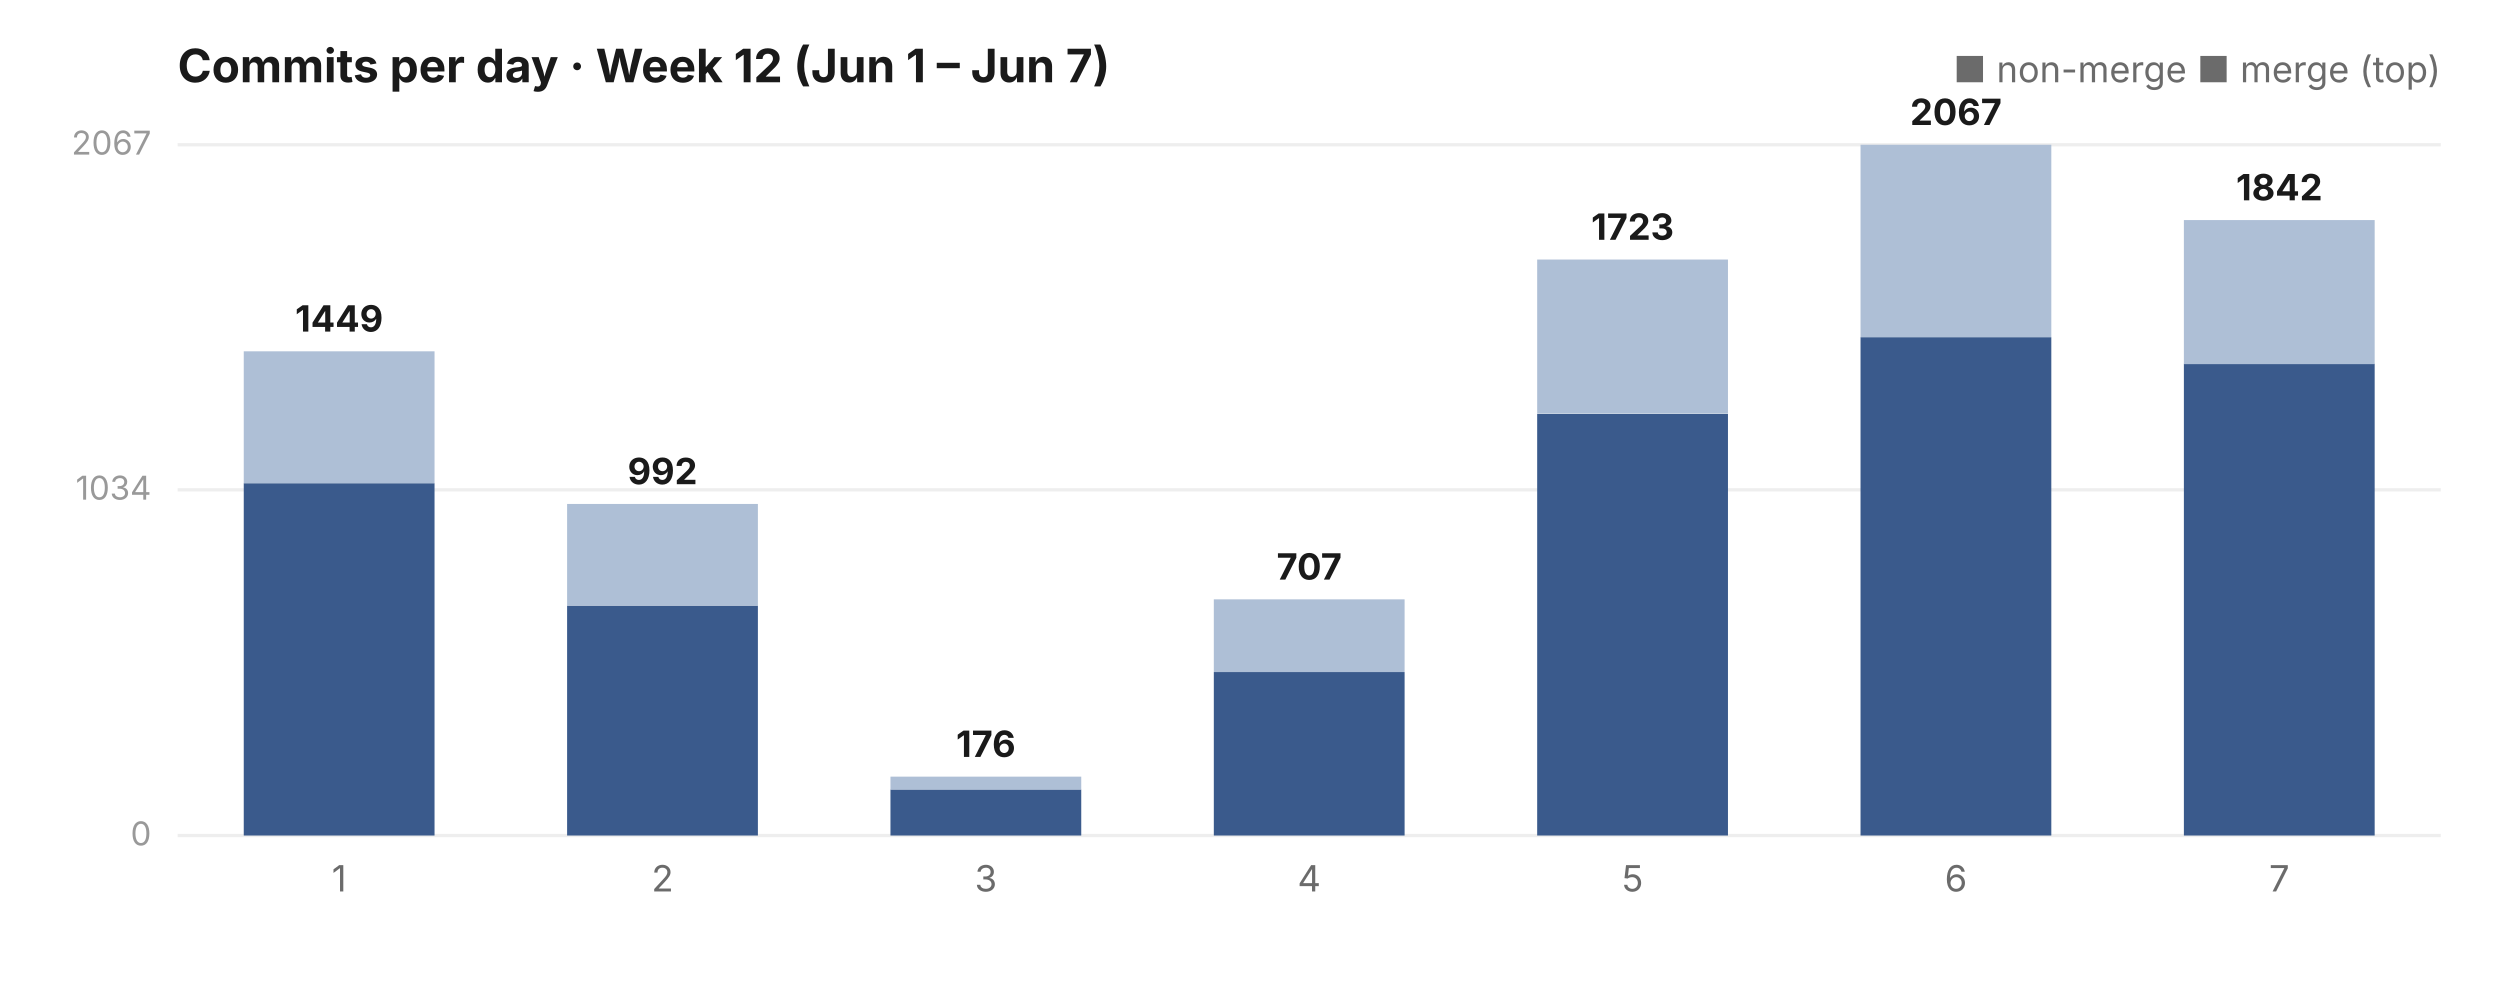
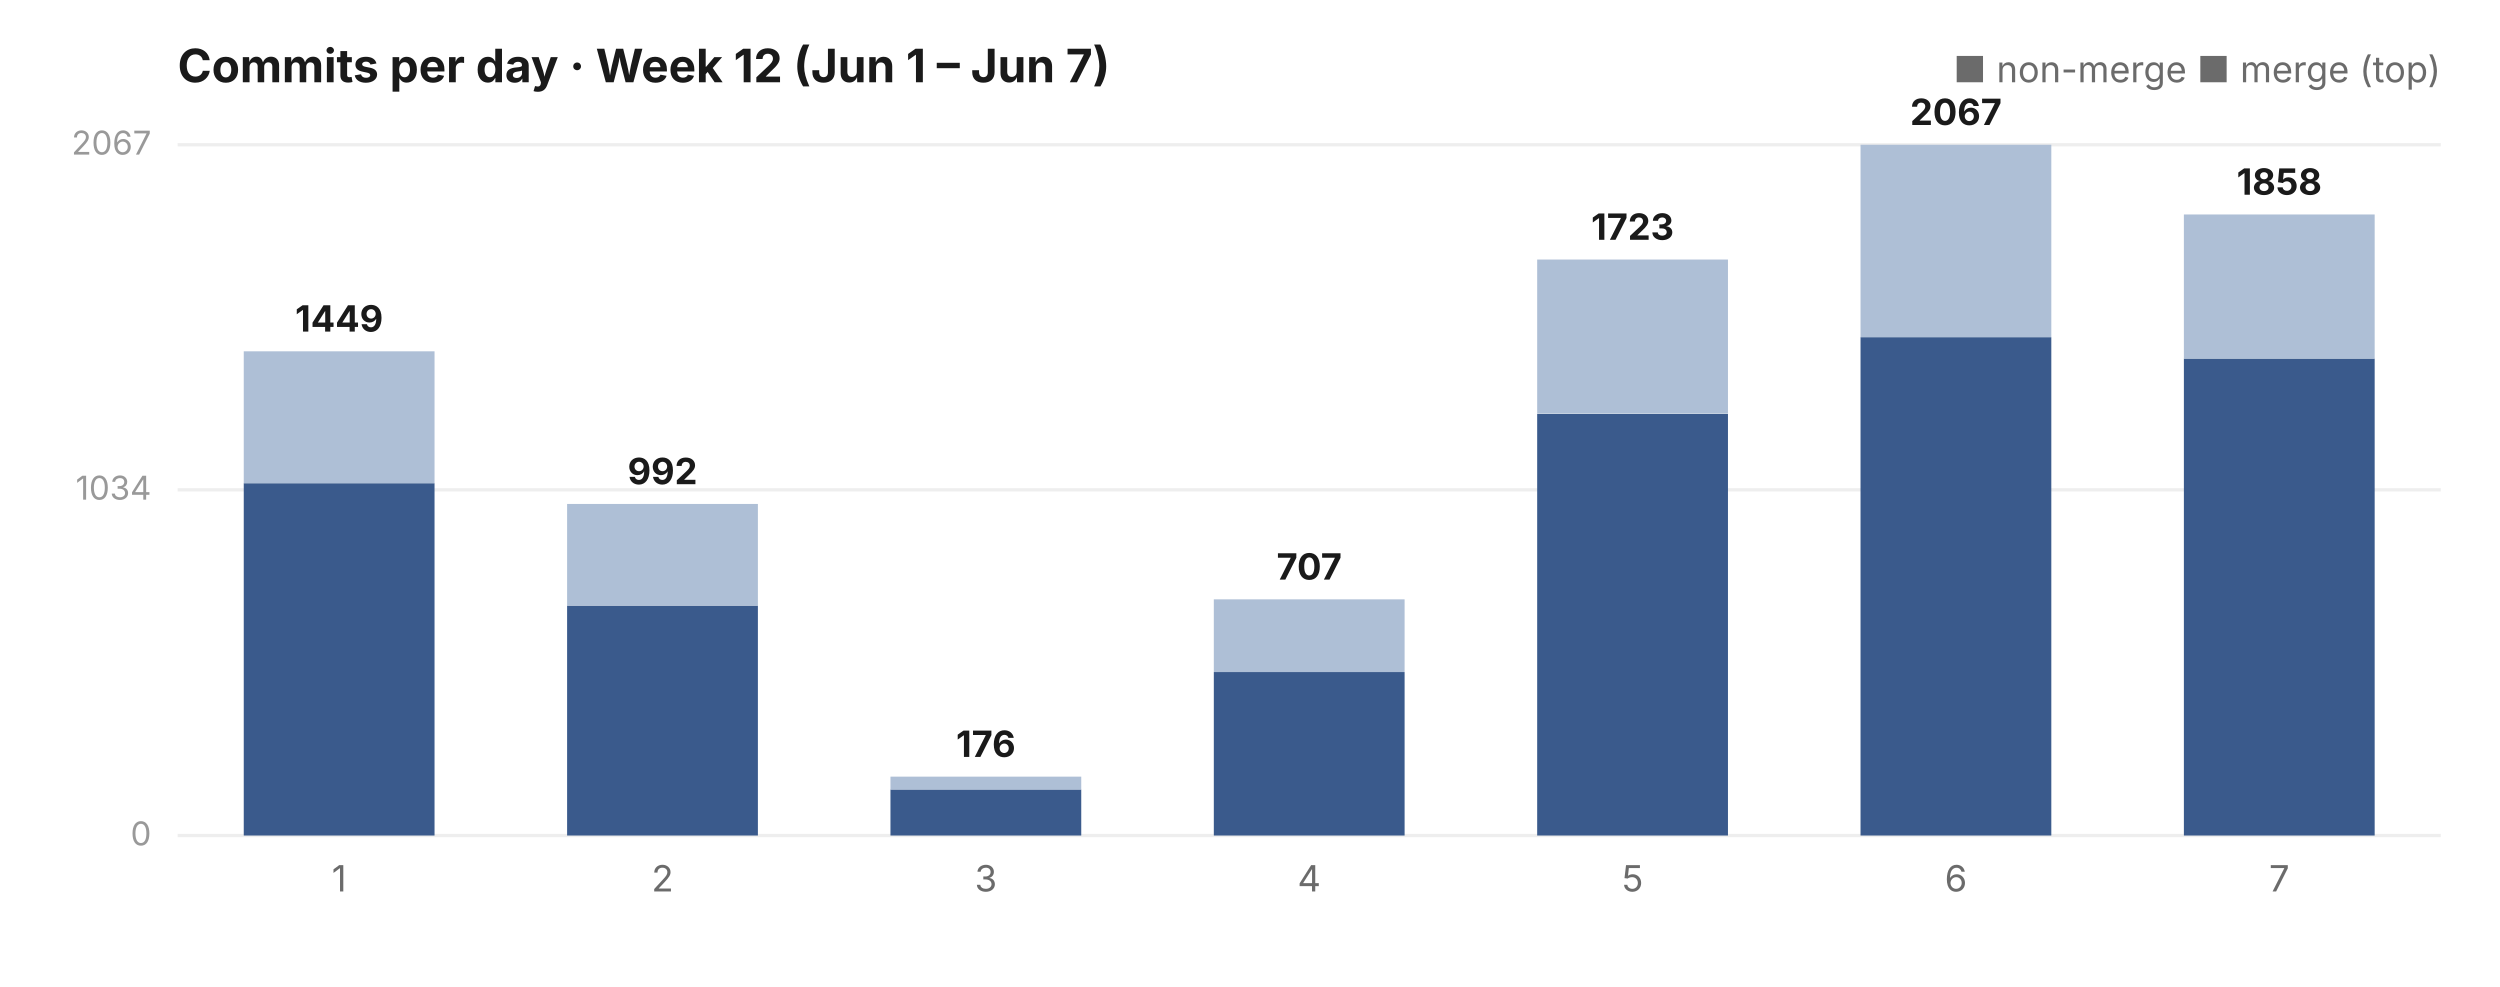
<svg xmlns="http://www.w3.org/2000/svg" viewBox="0 0 760 300" width="100%" style="font-family:-apple-system,Segoe UI,sans-serif;background:#fff;border:1px solid #e7e7e4;border-radius:8px">
  <text x="54" y="25" font-size="14" font-weight="700" fill="#1a1a1a">Commits per day · Week 12 (Jun 1 – Jun 7)</text>
  <text x="742" y="25" font-size="11" fill="#6b6b6b" text-anchor="end">■ non-merge ■ merge (top)</text>
  <line x1="54" y1="254.0" x2="742" y2="254.0" stroke="#eee" />
  <text x="46" y="257.0" font-size="10" fill="#999" text-anchor="end">0</text>
  <line x1="54" y1="148.9" x2="742" y2="148.9" stroke="#eee" />
  <text x="46" y="151.9" font-size="10" fill="#999" text-anchor="end">1034</text>
  <line x1="54" y1="44.0" x2="742" y2="44.0" stroke="#eee" />
  <text x="46" y="47.0" font-size="10" fill="#999" text-anchor="end">2067</text>
  <rect x="74.1" y="146.9" width="58.0" height="107.1" fill="#3a5a8c" />
  <rect x="74.1" y="106.8" width="58.0" height="40.1" fill="#aebfd6" />
  <text x="103.1" y="271.0" font-size="11" fill="#6b6b6b" text-anchor="middle">1</text>
  <text x="103.1" y="100.8" font-size="11" fill="#1a1a1a" text-anchor="middle" font-weight="700">1449</text>
  <rect x="172.4" y="184.1" width="58.0" height="69.9" fill="#3a5a8c" />
  <rect x="172.4" y="153.2" width="58.0" height="30.9" fill="#aebfd6" />
  <text x="201.4" y="271.0" font-size="11" fill="#6b6b6b" text-anchor="middle">2</text>
  <text x="201.4" y="147.2" font-size="11" fill="#1a1a1a" text-anchor="middle" font-weight="700">992</text>
  <rect x="270.7" y="240.0" width="58.0" height="14.0" fill="#3a5a8c" />
  <rect x="270.7" y="236.1" width="58.0" height="3.9" fill="#aebfd6" />
  <text x="299.7" y="271.0" font-size="11" fill="#6b6b6b" text-anchor="middle">3</text>
  <text x="299.7" y="230.1" font-size="11" fill="#1a1a1a" text-anchor="middle" font-weight="700">176</text>
  <rect x="369.0" y="204.3" width="58.0" height="49.7" fill="#3a5a8c" />
  <rect x="369.0" y="182.2" width="58.0" height="22.1" fill="#aebfd6" />
  <text x="398.0" y="271.0" font-size="11" fill="#6b6b6b" text-anchor="middle">4</text>
  <text x="398.0" y="176.2" font-size="11" fill="#1a1a1a" text-anchor="middle" font-weight="700">707</text>
  <rect x="467.3" y="125.8" width="58.0" height="128.2" fill="#3a5a8c" />
  <rect x="467.3" y="78.9" width="58.0" height="46.8" fill="#aebfd6" />
  <text x="496.3" y="271.0" font-size="11" fill="#6b6b6b" text-anchor="middle">5</text>
  <text x="496.3" y="72.9" font-size="11" fill="#1a1a1a" text-anchor="middle" font-weight="700">1723</text>
  <rect x="565.6" y="102.5" width="58.0" height="151.5" fill="#3a5a8c" />
  <rect x="565.6" y="44.0" width="58.0" height="58.5" fill="#aebfd6" />
  <text x="594.6" y="271.0" font-size="11" fill="#6b6b6b" text-anchor="middle">6</text>
  <text x="594.6" y="38.0" font-size="11" fill="#1a1a1a" text-anchor="middle" font-weight="700">2067</text>
-   <rect x="663.9" y="110.6" width="58.0" height="143.4" fill="#3a5a8c" />
-   <rect x="663.9" y="66.9" width="58.0" height="43.8" fill="#aebfd6" />
+   <rect x="663.9" y="109.0" width="58.0" height="145.0" fill="#3a5a8c" />
+   <rect x="663.9" y="65.2" width="58.0" height="43.8" fill="#aebfd6" />
  <text x="692.9" y="271.0" font-size="11" fill="#6b6b6b" text-anchor="middle">7</text>
-   <text x="692.9" y="60.9" font-size="11" fill="#1a1a1a" text-anchor="middle" font-weight="700">1842</text>
+   <text x="692.9" y="59.2" font-size="11" fill="#1a1a1a" text-anchor="middle" font-weight="700">1858</text>
</svg>
